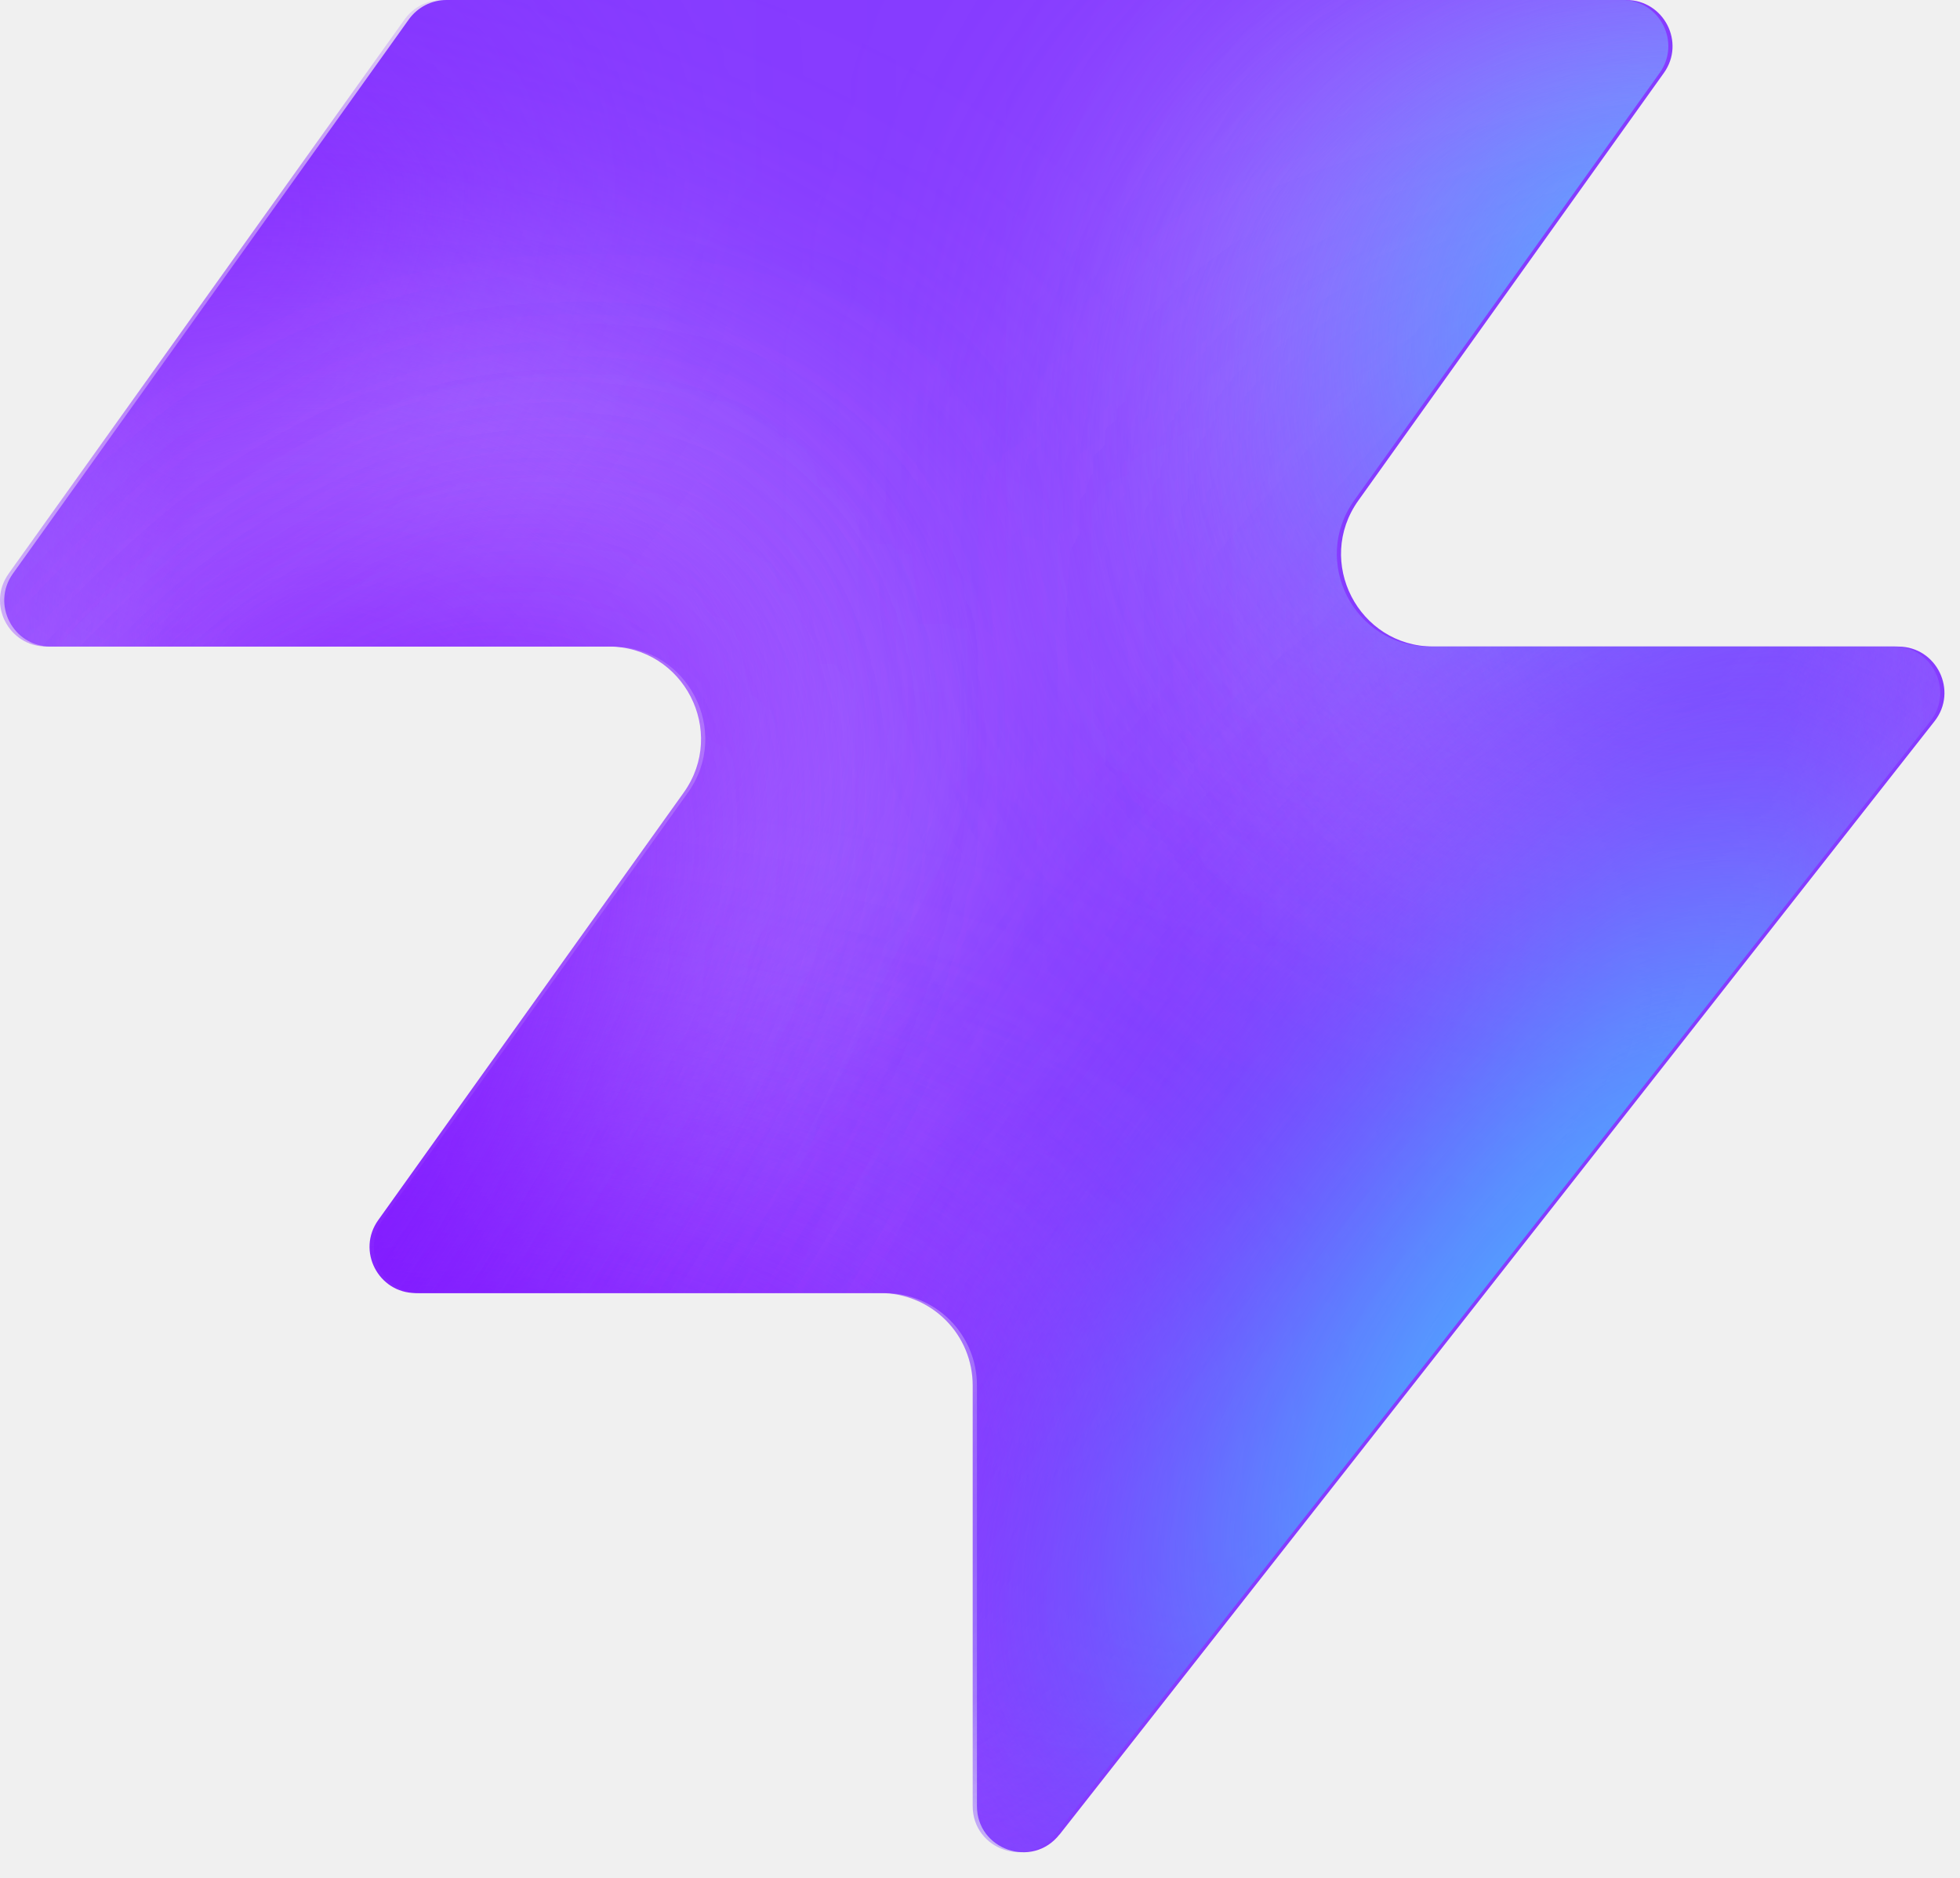
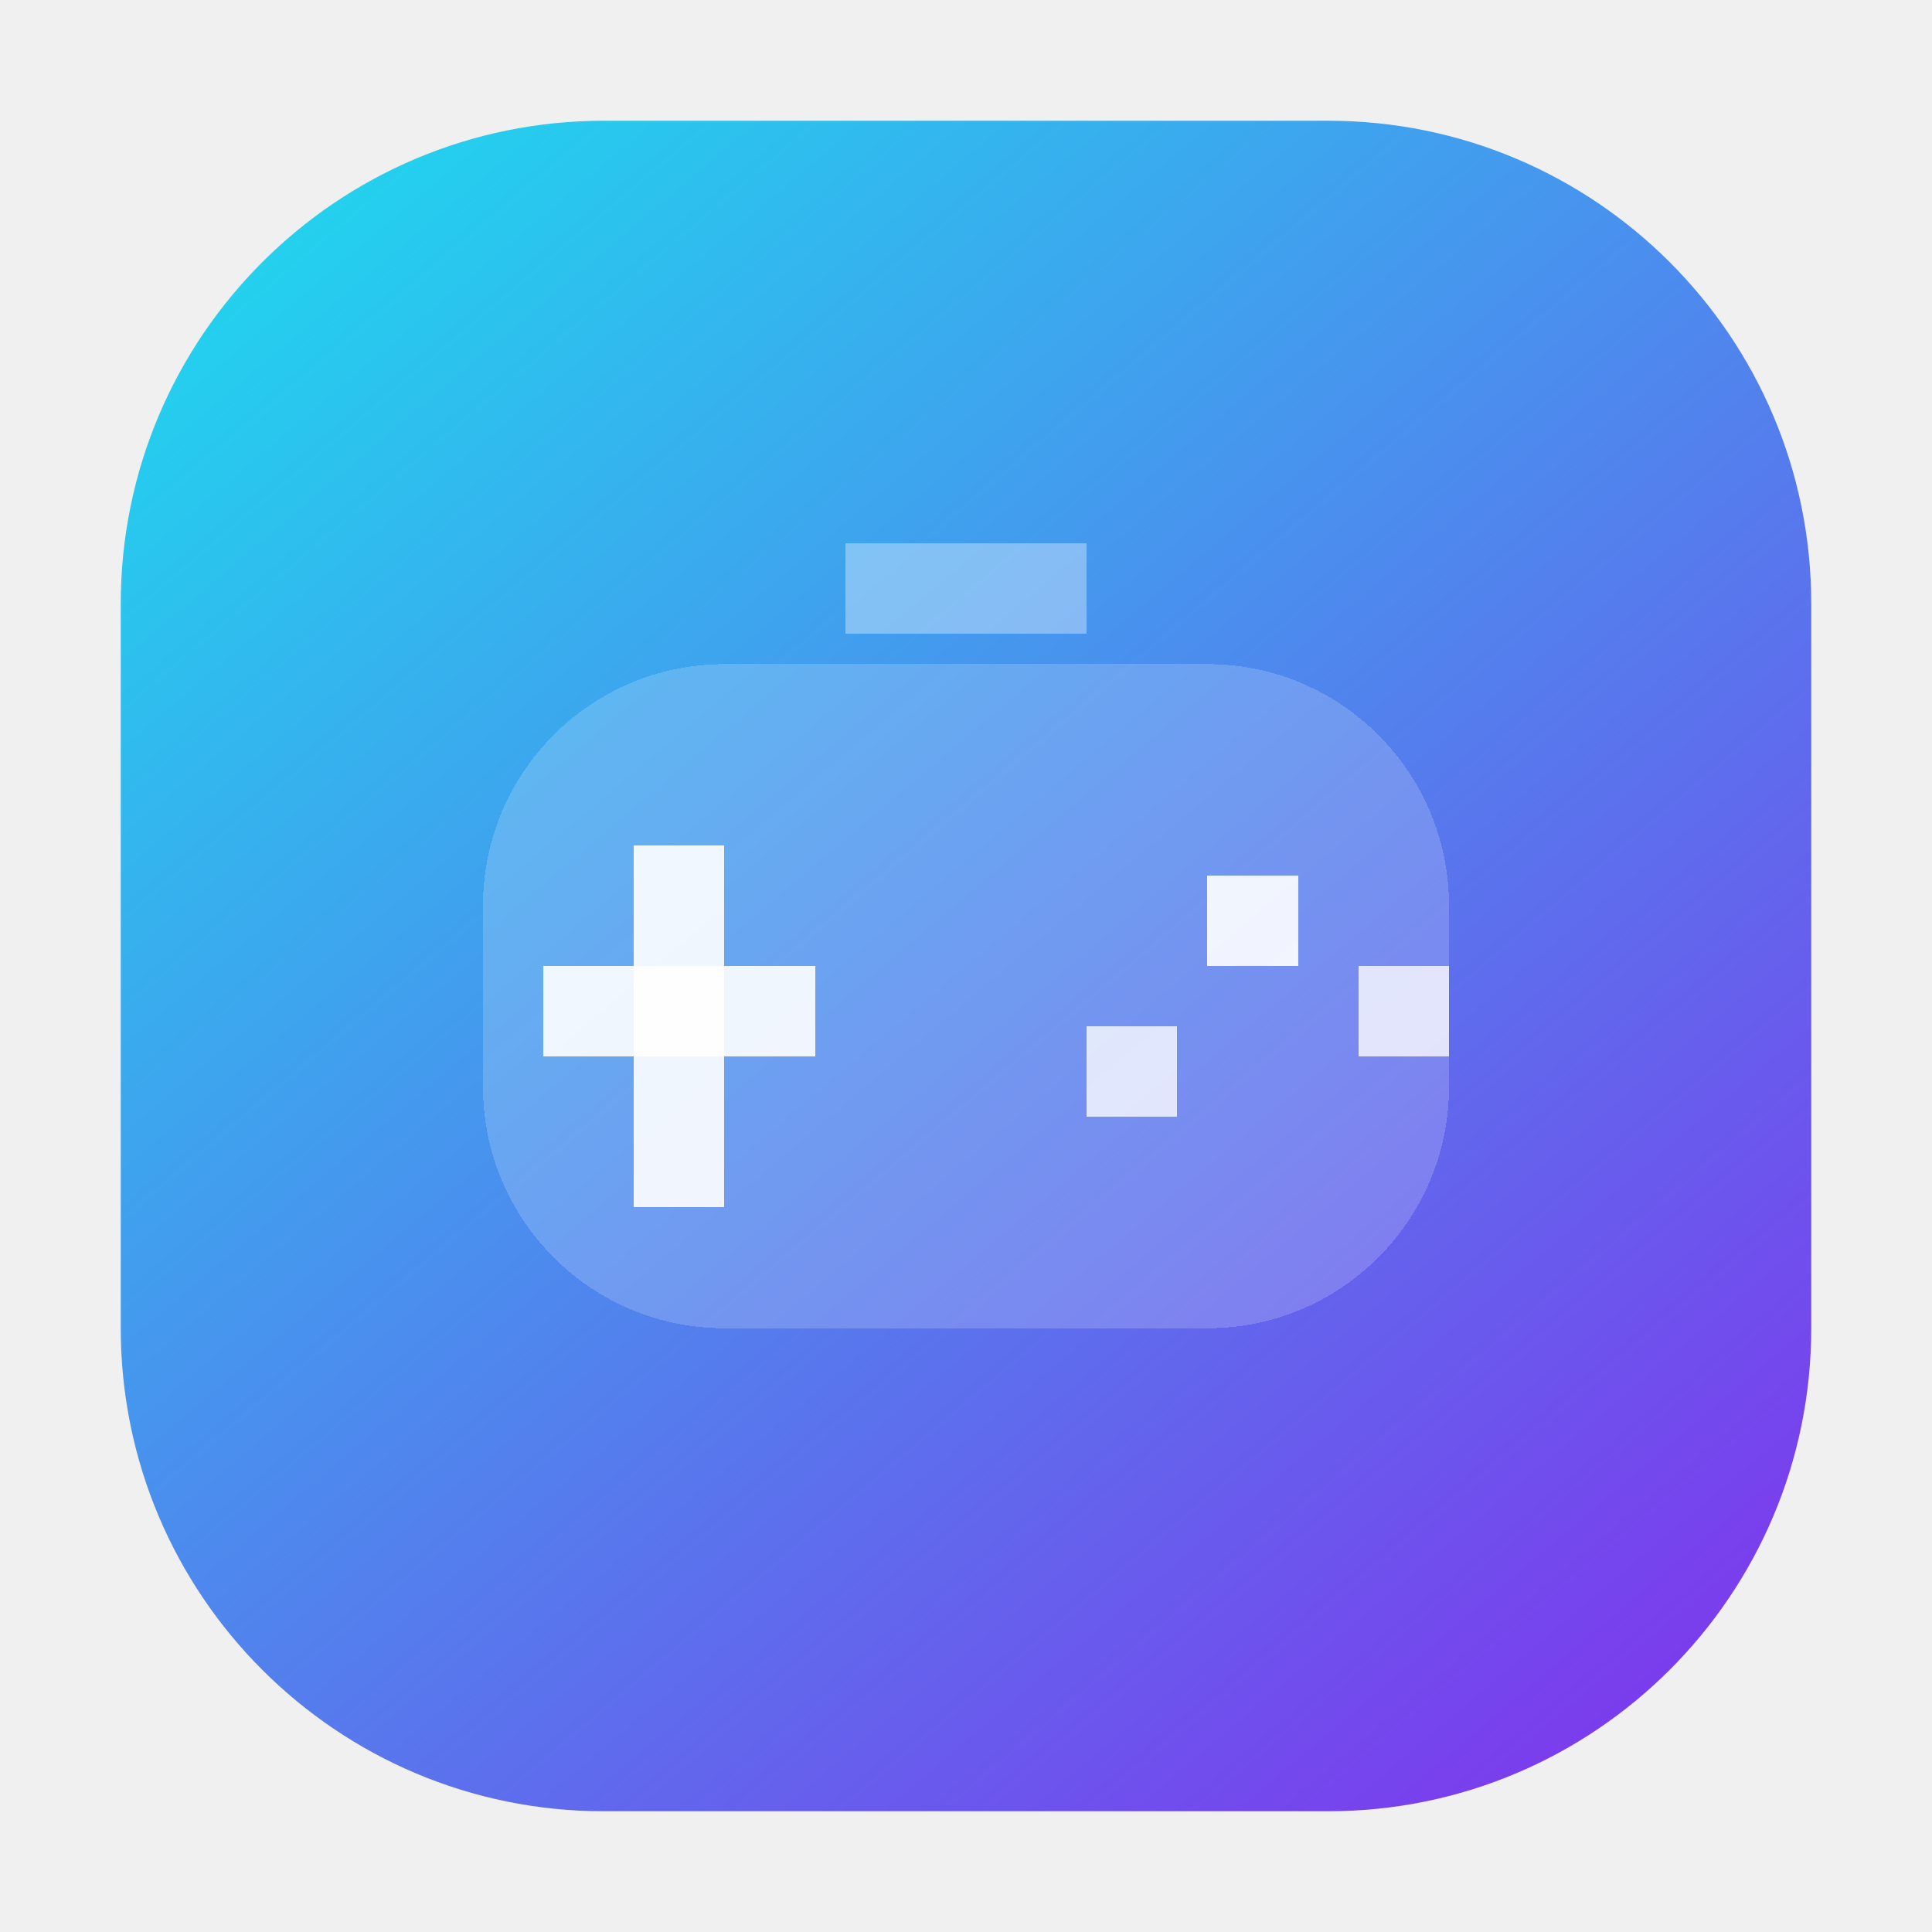
- <svg xmlns="http://www.w3.org/2000/svg" width="48" height="46" fill="none" viewBox="0 0 48 46">
-   <path fill="#863bff" d="M25.946 44.938c-.664.845-2.021.375-2.021-.698V33.937a2.26 2.26 0 0 0-2.262-2.262H10.287c-.92 0-1.456-1.04-.92-1.788l7.48-10.471c1.07-1.497 0-3.578-1.842-3.578H1.237c-.92 0-1.456-1.04-.92-1.788L10.013.474c.214-.297.556-.474.92-.474h28.894c.92 0 1.456 1.04.92 1.788l-7.48 10.471c-1.07 1.498 0 3.579 1.842 3.579h11.377c.943 0 1.473 1.088.89 1.83L25.947 44.94z" style="fill:#863bff;fill:color(display-p3 .525 .23 1);fill-opacity:1" />
-   <mask id="a" width="48" height="46" x="0" y="0" maskUnits="userSpaceOnUse" style="mask-type:alpha">
-     <path fill="#000" d="M25.842 44.938c-.664.844-2.021.375-2.021-.698V33.937a2.26 2.26 0 0 0-2.262-2.262H10.183c-.92 0-1.456-1.04-.92-1.788l7.48-10.471c1.07-1.498 0-3.579-1.842-3.579H1.133c-.92 0-1.456-1.04-.92-1.787L9.91.473c.214-.297.556-.474.92-.474h28.894c.92 0 1.456 1.04.92 1.788l-7.48 10.471c-1.07 1.498 0 3.578 1.842 3.578h11.377c.943 0 1.473 1.088.89 1.832L25.843 44.94z" style="fill:#000;fill-opacity:1" />
-   </mask>
-   <g mask="url(#a)">
-     <g filter="url(#b)">
-       <ellipse cx="5.508" cy="14.704" fill="#ede6ff" rx="5.508" ry="14.704" style="fill:#ede6ff;fill:color(display-p3 .927 .903 1);fill-opacity:1" transform="matrix(.00324 1 1 -.00324 -4.47 31.516)" />
-     </g>
-     <g filter="url(#c)">
-       <ellipse cx="10.399" cy="29.851" fill="#ede6ff" rx="10.399" ry="29.851" style="fill:#ede6ff;fill:color(display-p3 .927 .903 1);fill-opacity:1" transform="matrix(.00324 1 1 -.00324 -39.328 7.883)" />
-     </g>
-     <g filter="url(#d)">
-       <ellipse cx="5.508" cy="30.487" fill="#7e14ff" rx="5.508" ry="30.487" style="fill:#7e14ff;fill:color(display-p3 .492 .077 1);fill-opacity:1" transform="rotate(89.814 -25.913 -14.639)scale(1 -1)" />
-     </g>
-     <g filter="url(#e)">
-       <ellipse cx="5.508" cy="30.599" fill="#7e14ff" rx="5.508" ry="30.599" style="fill:#7e14ff;fill:color(display-p3 .492 .077 1);fill-opacity:1" transform="rotate(89.814 -32.644 -3.334)scale(1 -1)" />
-     </g>
-     <g filter="url(#f)">
-       <ellipse cx="5.508" cy="30.599" fill="#7e14ff" rx="5.508" ry="30.599" style="fill:#7e14ff;fill:color(display-p3 .492 .077 1);fill-opacity:1" transform="matrix(.00324 1 1 -.00324 -34.34 30.47)" />
-     </g>
-     <g filter="url(#g)">
-       <ellipse cx="14.072" cy="22.078" fill="#ede6ff" rx="14.072" ry="22.078" style="fill:#ede6ff;fill:color(display-p3 .927 .903 1);fill-opacity:1" transform="rotate(93.35 24.506 48.493)scale(-1 1)" />
-     </g>
-     <g filter="url(#h)">
-       <ellipse cx="3.47" cy="21.501" fill="#7e14ff" rx="3.47" ry="21.501" style="fill:#7e14ff;fill:color(display-p3 .492 .077 1);fill-opacity:1" transform="rotate(89.009 28.708 47.59)scale(-1 1)" />
-     </g>
-     <g filter="url(#i)">
-       <ellipse cx="3.47" cy="21.501" fill="#7e14ff" rx="3.47" ry="21.501" style="fill:#7e14ff;fill:color(display-p3 .492 .077 1);fill-opacity:1" transform="rotate(89.009 28.708 47.59)scale(-1 1)" />
-     </g>
-     <g filter="url(#j)">
-       <ellipse cx=".387" cy="8.972" fill="#7e14ff" rx="4.407" ry="29.108" style="fill:#7e14ff;fill:color(display-p3 .492 .077 1);fill-opacity:1" transform="rotate(39.51 .387 8.972)" />
-     </g>
-     <g filter="url(#k)">
-       <ellipse cx="47.523" cy="-6.092" fill="#7e14ff" rx="4.407" ry="29.108" style="fill:#7e14ff;fill:color(display-p3 .492 .077 1);fill-opacity:1" transform="rotate(37.892 47.523 -6.092)" />
-     </g>
-     <g filter="url(#l)">
-       <ellipse cx="41.412" cy="6.333" fill="#47bfff" rx="5.971" ry="9.665" style="fill:#47bfff;fill:color(display-p3 .28 .748 1);fill-opacity:1" transform="rotate(37.892 41.412 6.333)" />
-     </g>
-     <g filter="url(#m)">
-       <ellipse cx="-1.879" cy="38.332" fill="#7e14ff" rx="4.407" ry="29.108" style="fill:#7e14ff;fill:color(display-p3 .492 .077 1);fill-opacity:1" transform="rotate(37.892 -1.88 38.332)" />
-     </g>
-     <g filter="url(#n)">
-       <ellipse cx="-1.879" cy="38.332" fill="#7e14ff" rx="4.407" ry="29.108" style="fill:#7e14ff;fill:color(display-p3 .492 .077 1);fill-opacity:1" transform="rotate(37.892 -1.88 38.332)" />
-     </g>
-     <g filter="url(#o)">
-       <ellipse cx="35.651" cy="29.907" fill="#7e14ff" rx="4.407" ry="29.108" style="fill:#7e14ff;fill:color(display-p3 .492 .077 1);fill-opacity:1" transform="rotate(37.892 35.651 29.907)" />
-     </g>
-     <g filter="url(#p)">
-       <ellipse cx="38.418" cy="32.4" fill="#47bfff" rx="5.971" ry="15.297" style="fill:#47bfff;fill:color(display-p3 .28 .748 1);fill-opacity:1" transform="rotate(37.892 38.418 32.4)" />
-     </g>
+ <svg xmlns="http://www.w3.org/2000/svg" width="64" height="64" viewBox="0 0 64 64">
+   <defs>
+     <linearGradient id="pr" x1="10" y1="6" x2="54" y2="58" gradientUnits="userSpaceOnUse">
+       <stop offset="0" stop-color="#22d3ee" />
+       <stop offset="1" stop-color="#7c3aed" />
+     </linearGradient>
+   </defs>
+   <rect x="4" y="4" width="56" height="56" rx="16" fill="url(#pr)" />
+   <g shape-rendering="crispEdges">
+     <rect x="16" y="22" width="32" height="22" rx="8" fill="#ffffff" opacity="0.18" />
+     <rect x="21" y="28" width="3" height="12" fill="#ffffff" opacity="0.9" />
+     <rect x="18" y="32" width="9" height="3" fill="#ffffff" opacity="0.9" />
+     <rect x="40" y="29" width="3" height="3" fill="#ffffff" opacity="0.9" />
+     <rect x="45" y="32" width="3" height="3" fill="#ffffff" opacity="0.78" />
+     <rect x="36" y="34" width="3" height="3" fill="#ffffff" opacity="0.78" />
+     <rect x="28" y="18" width="8" height="3" fill="#ffffff" opacity="0.35" />
  </g>
-   <defs>
-     <filter id="b" width="60.045" height="41.654" x="-19.77" y="16.149" color-interpolation-filters="sRGB" filterUnits="userSpaceOnUse">
-       <feFlood flood-opacity="0" result="BackgroundImageFix" />
-       <feBlend in="SourceGraphic" in2="BackgroundImageFix" result="shape" />
-       <feGaussianBlur result="effect1_foregroundBlur_2002_17158" stdDeviation="7.659" />
-     </filter>
-     <filter id="c" width="90.34" height="51.437" x="-54.613" y="-7.533" color-interpolation-filters="sRGB" filterUnits="userSpaceOnUse">
-       <feFlood flood-opacity="0" result="BackgroundImageFix" />
-       <feBlend in="SourceGraphic" in2="BackgroundImageFix" result="shape" />
-       <feGaussianBlur result="effect1_foregroundBlur_2002_17158" stdDeviation="7.659" />
-     </filter>
-     <filter id="d" width="79.355" height="29.4" x="-49.64" y="2.03" color-interpolation-filters="sRGB" filterUnits="userSpaceOnUse">
-       <feFlood flood-opacity="0" result="BackgroundImageFix" />
-       <feBlend in="SourceGraphic" in2="BackgroundImageFix" result="shape" />
-       <feGaussianBlur result="effect1_foregroundBlur_2002_17158" stdDeviation="4.596" />
-     </filter>
-     <filter id="e" width="79.579" height="29.4" x="-45.045" y="20.029" color-interpolation-filters="sRGB" filterUnits="userSpaceOnUse">
-       <feFlood flood-opacity="0" result="BackgroundImageFix" />
-       <feBlend in="SourceGraphic" in2="BackgroundImageFix" result="shape" />
-       <feGaussianBlur result="effect1_foregroundBlur_2002_17158" stdDeviation="4.596" />
-     </filter>
-     <filter id="f" width="79.579" height="29.4" x="-43.513" y="21.178" color-interpolation-filters="sRGB" filterUnits="userSpaceOnUse">
-       <feFlood flood-opacity="0" result="BackgroundImageFix" />
-       <feBlend in="SourceGraphic" in2="BackgroundImageFix" result="shape" />
-       <feGaussianBlur result="effect1_foregroundBlur_2002_17158" stdDeviation="4.596" />
-     </filter>
-     <filter id="g" width="74.749" height="58.852" x="15.756" y="-17.901" color-interpolation-filters="sRGB" filterUnits="userSpaceOnUse">
-       <feFlood flood-opacity="0" result="BackgroundImageFix" />
-       <feBlend in="SourceGraphic" in2="BackgroundImageFix" result="shape" />
-       <feGaussianBlur result="effect1_foregroundBlur_2002_17158" stdDeviation="7.659" />
-     </filter>
-     <filter id="h" width="61.377" height="25.362" x="23.548" y="2.284" color-interpolation-filters="sRGB" filterUnits="userSpaceOnUse">
-       <feFlood flood-opacity="0" result="BackgroundImageFix" />
-       <feBlend in="SourceGraphic" in2="BackgroundImageFix" result="shape" />
-       <feGaussianBlur result="effect1_foregroundBlur_2002_17158" stdDeviation="4.596" />
-     </filter>
-     <filter id="i" width="61.377" height="25.362" x="23.548" y="2.284" color-interpolation-filters="sRGB" filterUnits="userSpaceOnUse">
-       <feFlood flood-opacity="0" result="BackgroundImageFix" />
-       <feBlend in="SourceGraphic" in2="BackgroundImageFix" result="shape" />
-       <feGaussianBlur result="effect1_foregroundBlur_2002_17158" stdDeviation="4.596" />
-     </filter>
-     <filter id="j" width="56.045" height="63.649" x="-27.636" y="-22.853" color-interpolation-filters="sRGB" filterUnits="userSpaceOnUse">
-       <feFlood flood-opacity="0" result="BackgroundImageFix" />
-       <feBlend in="SourceGraphic" in2="BackgroundImageFix" result="shape" />
-       <feGaussianBlur result="effect1_foregroundBlur_2002_17158" stdDeviation="4.596" />
-     </filter>
-     <filter id="k" width="54.814" height="64.646" x="20.116" y="-38.415" color-interpolation-filters="sRGB" filterUnits="userSpaceOnUse">
-       <feFlood flood-opacity="0" result="BackgroundImageFix" />
-       <feBlend in="SourceGraphic" in2="BackgroundImageFix" result="shape" />
-       <feGaussianBlur result="effect1_foregroundBlur_2002_17158" stdDeviation="4.596" />
-     </filter>
-     <filter id="l" width="33.541" height="35.313" x="24.641" y="-11.323" color-interpolation-filters="sRGB" filterUnits="userSpaceOnUse">
-       <feFlood flood-opacity="0" result="BackgroundImageFix" />
-       <feBlend in="SourceGraphic" in2="BackgroundImageFix" result="shape" />
-       <feGaussianBlur result="effect1_foregroundBlur_2002_17158" stdDeviation="4.596" />
-     </filter>
-     <filter id="m" width="54.814" height="64.646" x="-29.286" y="6.009" color-interpolation-filters="sRGB" filterUnits="userSpaceOnUse">
-       <feFlood flood-opacity="0" result="BackgroundImageFix" />
-       <feBlend in="SourceGraphic" in2="BackgroundImageFix" result="shape" />
-       <feGaussianBlur result="effect1_foregroundBlur_2002_17158" stdDeviation="4.596" />
-     </filter>
-     <filter id="n" width="54.814" height="64.646" x="-29.286" y="6.009" color-interpolation-filters="sRGB" filterUnits="userSpaceOnUse">
-       <feFlood flood-opacity="0" result="BackgroundImageFix" />
-       <feBlend in="SourceGraphic" in2="BackgroundImageFix" result="shape" />
-       <feGaussianBlur result="effect1_foregroundBlur_2002_17158" stdDeviation="4.596" />
-     </filter>
-     <filter id="o" width="54.814" height="64.646" x="8.244" y="-2.416" color-interpolation-filters="sRGB" filterUnits="userSpaceOnUse">
-       <feFlood flood-opacity="0" result="BackgroundImageFix" />
-       <feBlend in="SourceGraphic" in2="BackgroundImageFix" result="shape" />
-       <feGaussianBlur result="effect1_foregroundBlur_2002_17158" stdDeviation="4.596" />
-     </filter>
-     <filter id="p" width="39.409" height="43.623" x="18.713" y="10.588" color-interpolation-filters="sRGB" filterUnits="userSpaceOnUse">
-       <feFlood flood-opacity="0" result="BackgroundImageFix" />
-       <feBlend in="SourceGraphic" in2="BackgroundImageFix" result="shape" />
-       <feGaussianBlur result="effect1_foregroundBlur_2002_17158" stdDeviation="4.596" />
-     </filter>
-   </defs>
</svg>
